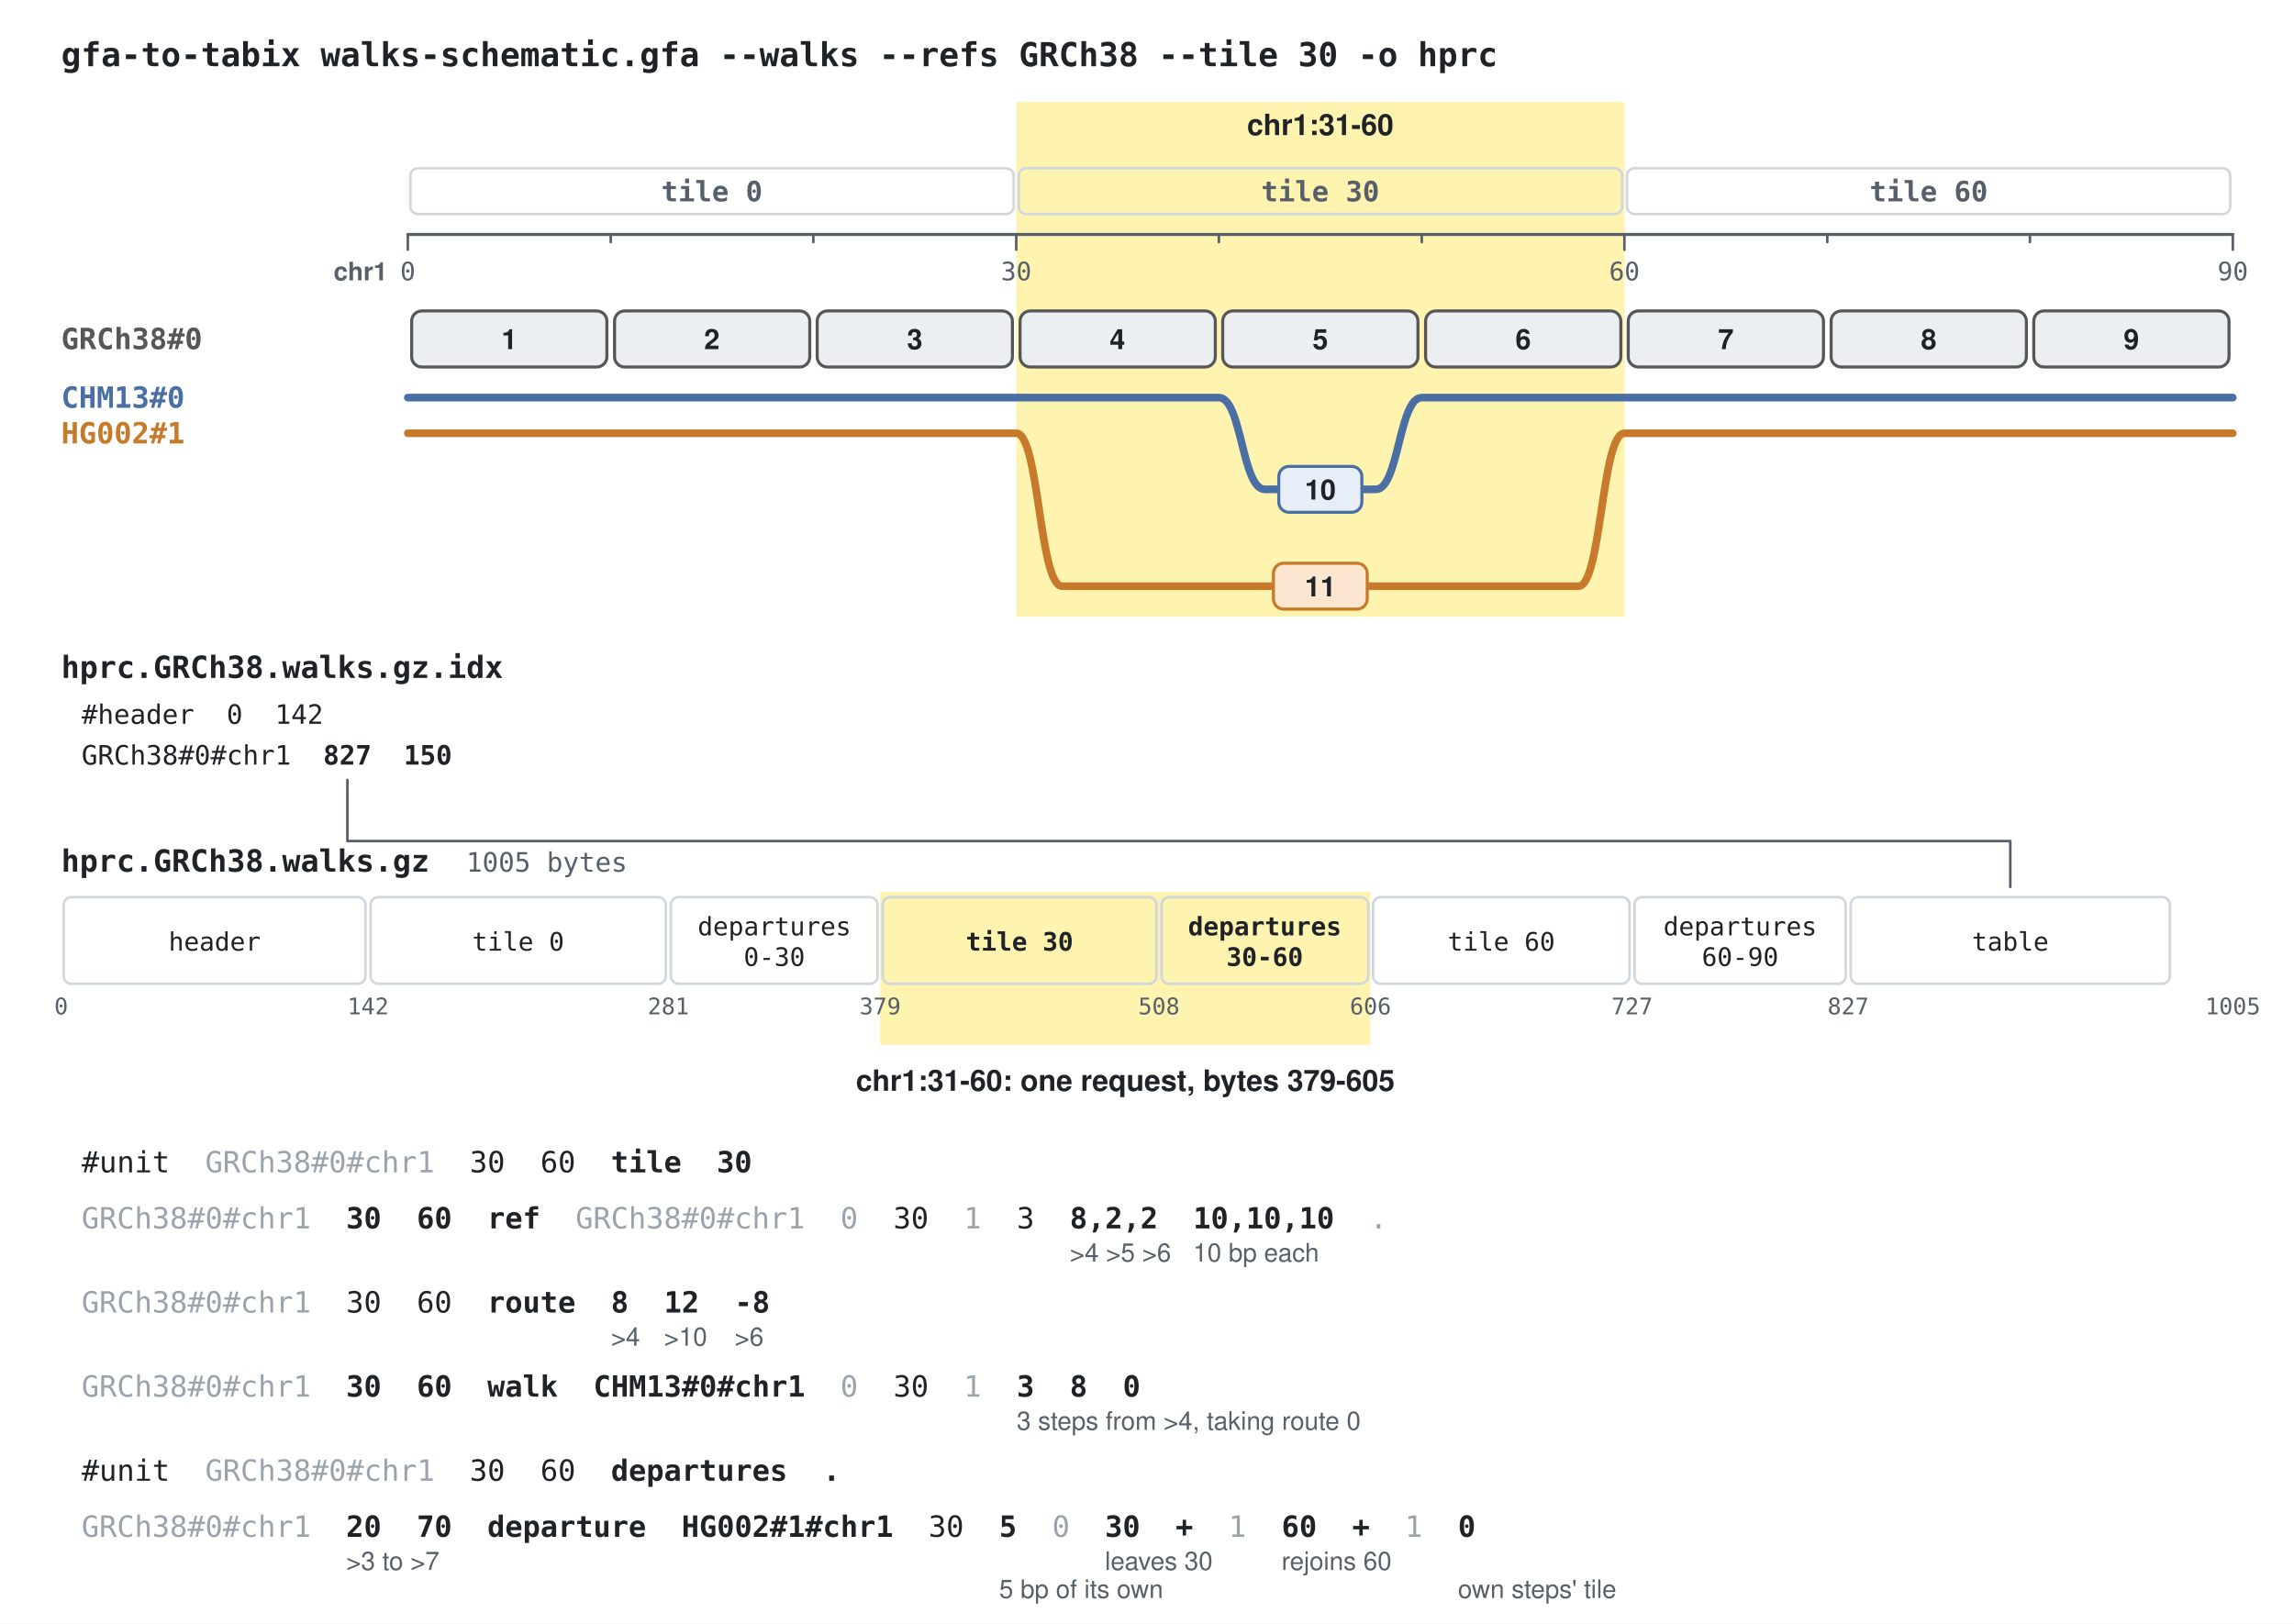
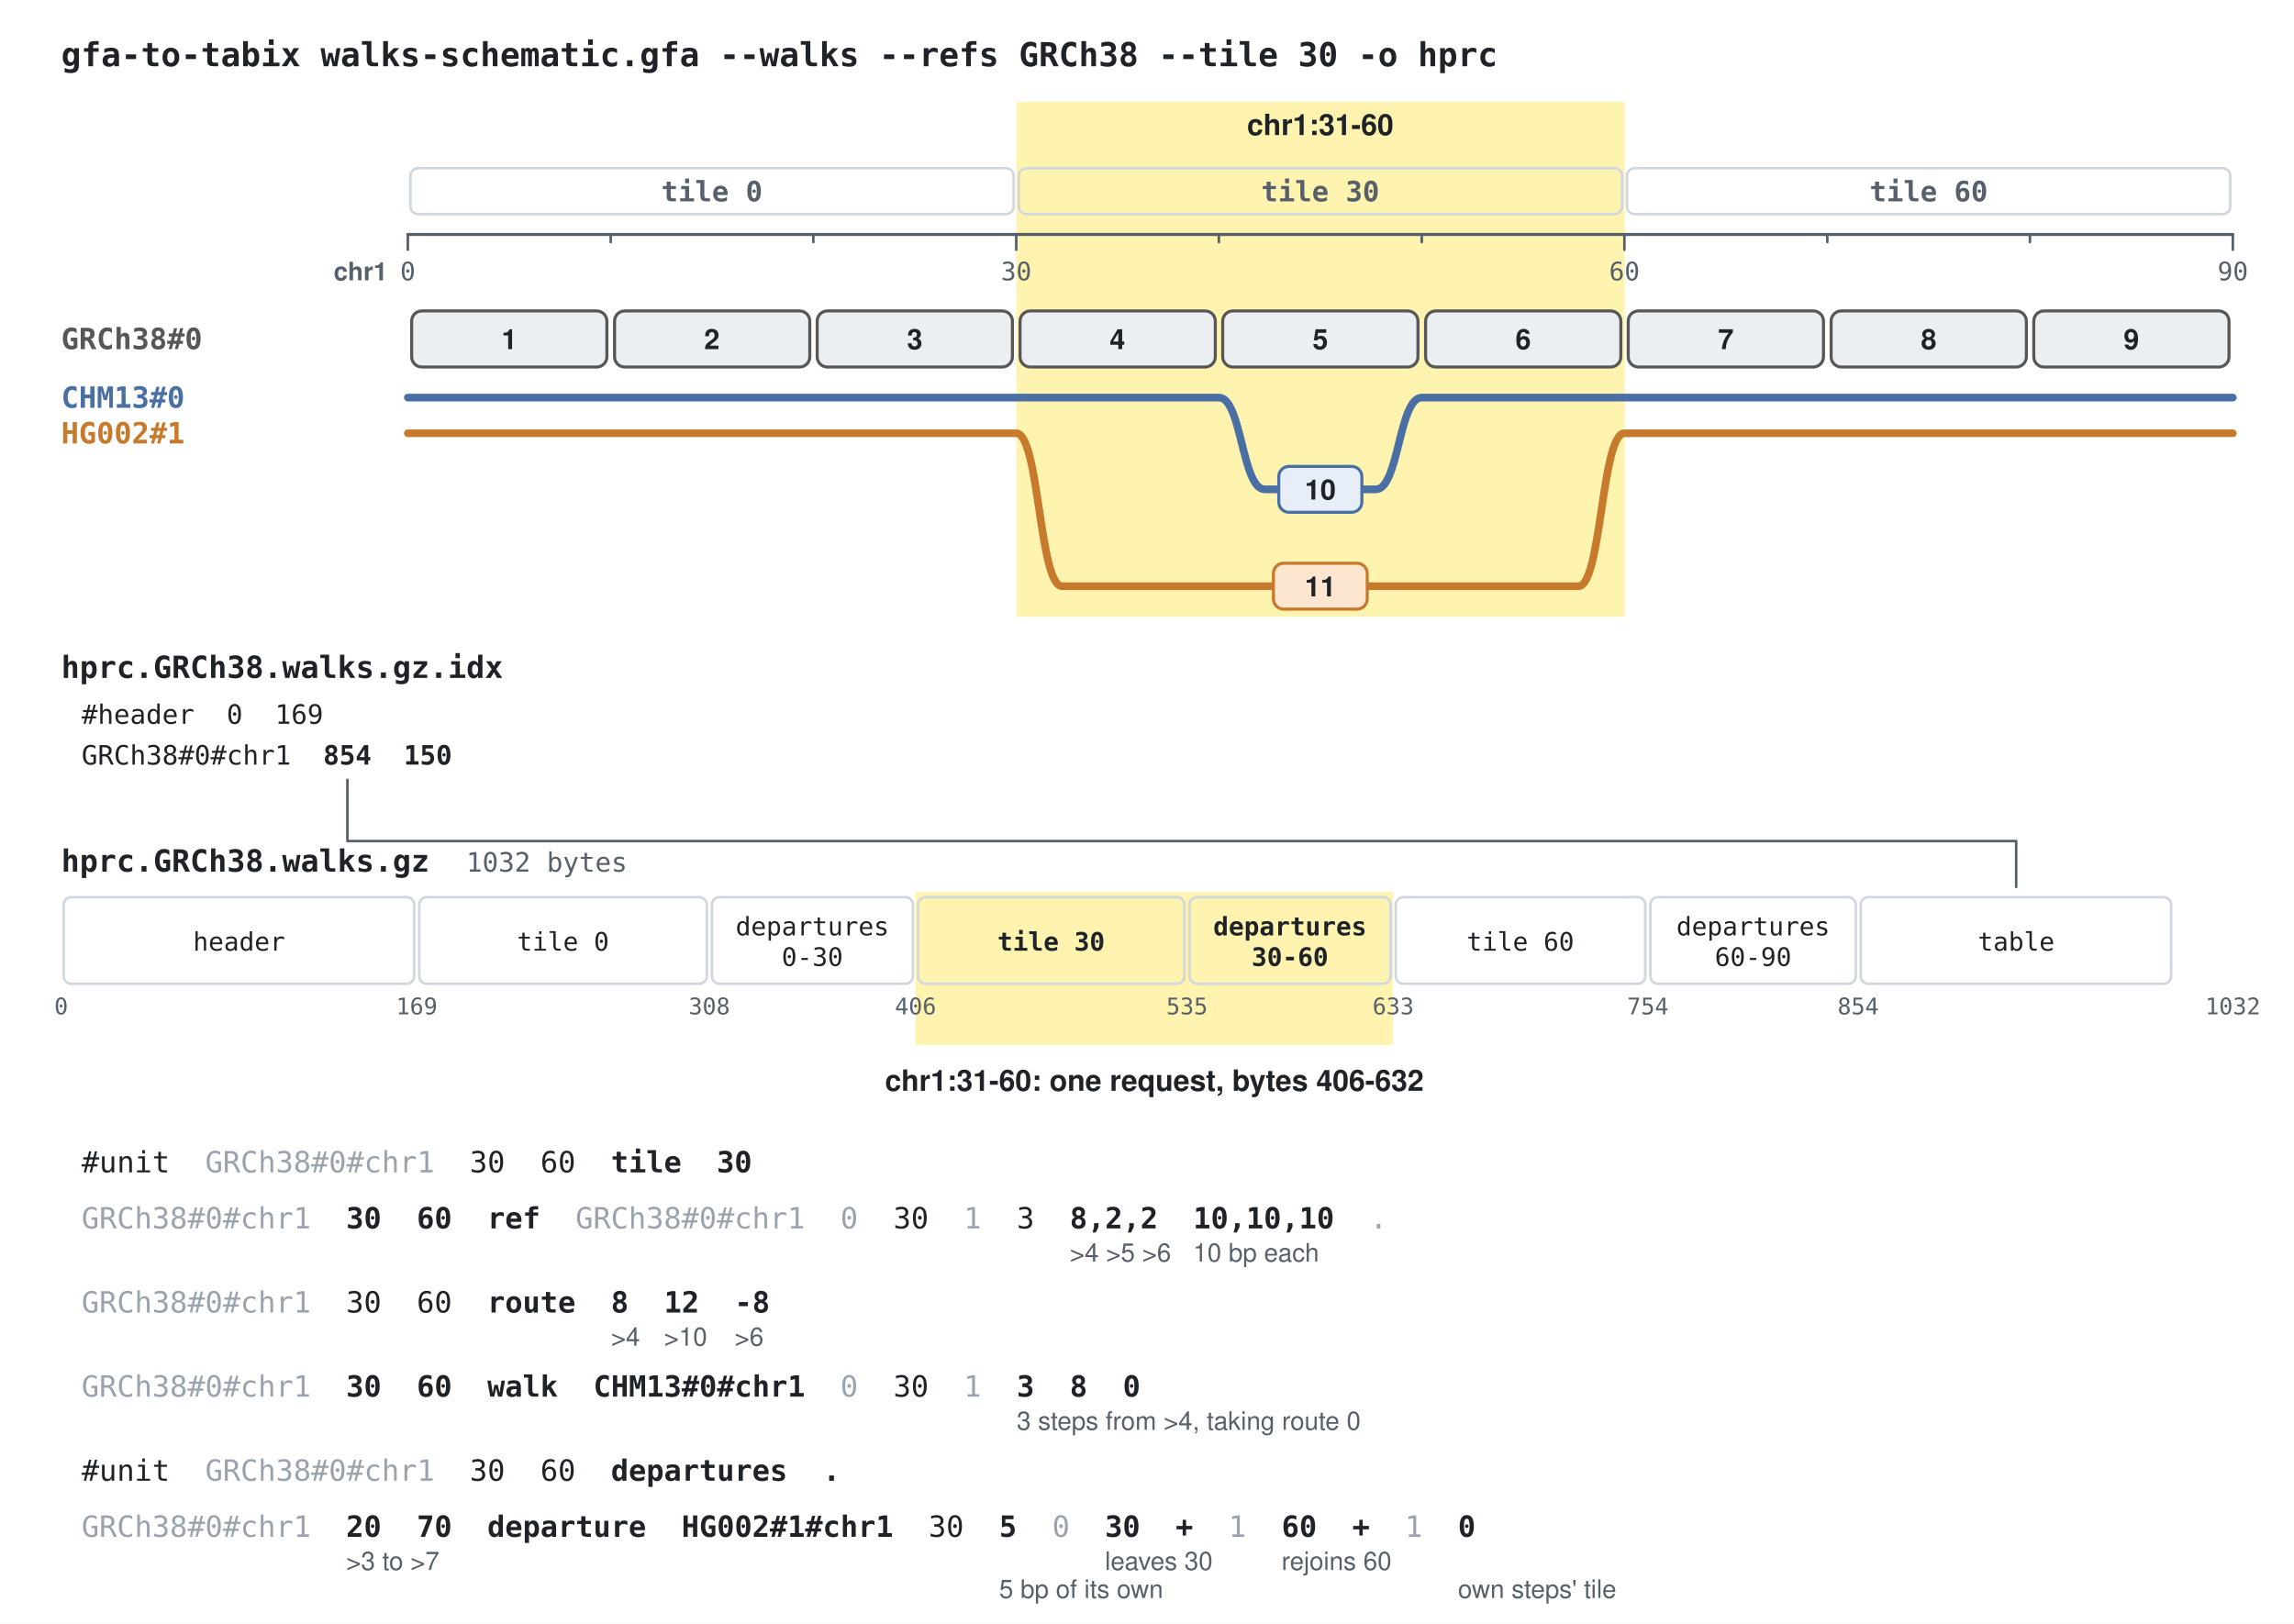
<svg xmlns="http://www.w3.org/2000/svg" width="900" height="637" viewBox="0 0 900 637" font-family="Helvetica, Arial, sans-serif">
  <rect width="900" height="637" fill="white" />
  <text x="24.0" y="26.0" font-size="13" fill="#1f2328" font-weight="bold" font-family="Menlo, Consolas, DejaVu Sans Mono, monospace" xml:space="preserve">gfa-to-tabix walks-schematic.gfa --walks --refs GRCh38 --tile 30 -o hprc</text>
  <rect x="398.7" y="40.0" width="238.7" height="202.0" rx="0" fill="#fff3b0" />
  <text x="518.0" y="53.0" font-size="11.5" fill="#1f2328" font-weight="bold" font-family="Helvetica, Arial, sans-serif" text-anchor="middle" xml:space="preserve">chr1:31-60</text>
  <rect x="161.0" y="66.0" width="236.7" height="18.0" rx="3" fill="none" stroke="#d0d7de" stroke-width="1" />
  <text x="279.3" y="79.0" font-size="11" fill="#57606a" font-weight="bold" font-family="Menlo, Consolas, DejaVu Sans Mono, monospace" text-anchor="middle" xml:space="preserve">tile 0</text>
  <rect x="399.7" y="66.0" width="236.7" height="18.0" rx="3" fill="none" stroke="#d0d7de" stroke-width="1" />
  <text x="518.0" y="79.0" font-size="11" fill="#57606a" font-weight="bold" font-family="Menlo, Consolas, DejaVu Sans Mono, monospace" text-anchor="middle" xml:space="preserve">tile 30</text>
  <rect x="638.3" y="66.0" width="236.7" height="18.0" rx="3" fill="none" stroke="#d0d7de" stroke-width="1" />
  <text x="756.7" y="79.0" font-size="11" fill="#57606a" font-weight="bold" font-family="Menlo, Consolas, DejaVu Sans Mono, monospace" text-anchor="middle" xml:space="preserve">tile 60</text>
  <line x1="160.0" y1="92.0" x2="876.0" y2="92.0" stroke="#57606a" stroke-width="1.2" stroke-linecap="round" />
  <text x="152.0" y="110.0" font-size="10" fill="#57606a" font-weight="bold" font-family="Helvetica, Arial, sans-serif" text-anchor="end" xml:space="preserve">chr1</text>
  <line x1="160.0" y1="92.0" x2="160.0" y2="98.0" stroke="#57606a" stroke-width="1" stroke-linecap="round" />
  <text x="160.0" y="110.0" font-size="10" fill="#57606a" font-weight="normal" font-family="Menlo, Consolas, DejaVu Sans Mono, monospace" text-anchor="middle" xml:space="preserve">0</text>
  <line x1="239.6" y1="92.0" x2="239.6" y2="95.0" stroke="#57606a" stroke-width="1" stroke-linecap="round" />
  <line x1="319.1" y1="92.0" x2="319.1" y2="95.0" stroke="#57606a" stroke-width="1" stroke-linecap="round" />
  <line x1="398.7" y1="92.0" x2="398.7" y2="98.0" stroke="#57606a" stroke-width="1" stroke-linecap="round" />
  <text x="398.7" y="110.0" font-size="10" fill="#57606a" font-weight="normal" font-family="Menlo, Consolas, DejaVu Sans Mono, monospace" text-anchor="middle" xml:space="preserve">30</text>
  <line x1="478.2" y1="92.0" x2="478.2" y2="95.0" stroke="#57606a" stroke-width="1" stroke-linecap="round" />
  <line x1="557.8" y1="92.0" x2="557.8" y2="95.0" stroke="#57606a" stroke-width="1" stroke-linecap="round" />
  <line x1="637.3" y1="92.0" x2="637.3" y2="98.0" stroke="#57606a" stroke-width="1" stroke-linecap="round" />
  <text x="637.3" y="110.0" font-size="10" fill="#57606a" font-weight="normal" font-family="Menlo, Consolas, DejaVu Sans Mono, monospace" text-anchor="middle" xml:space="preserve">60</text>
  <line x1="716.9" y1="92.0" x2="716.9" y2="95.0" stroke="#57606a" stroke-width="1" stroke-linecap="round" />
  <line x1="796.4" y1="92.0" x2="796.4" y2="95.0" stroke="#57606a" stroke-width="1" stroke-linecap="round" />
  <line x1="876.0" y1="92.0" x2="876.0" y2="98.0" stroke="#57606a" stroke-width="1" stroke-linecap="round" />
  <text x="876.0" y="110.0" font-size="10" fill="#57606a" font-weight="normal" font-family="Menlo, Consolas, DejaVu Sans Mono, monospace" text-anchor="middle" xml:space="preserve">90</text>
  <rect x="161.5" y="122.0" width="76.6" height="22.0" rx="4" fill="#eceff2" stroke="#575757" stroke-width="1.2" />
  <text x="199.8" y="137.0" font-size="11" fill="#1f2328" font-weight="bold" font-family="Helvetica, Arial, sans-serif" text-anchor="middle" xml:space="preserve">1</text>
  <rect x="241.1" y="122.0" width="76.6" height="22.0" rx="4" fill="#eceff2" stroke="#575757" stroke-width="1.2" />
  <text x="279.3" y="137.0" font-size="11" fill="#1f2328" font-weight="bold" font-family="Helvetica, Arial, sans-serif" text-anchor="middle" xml:space="preserve">2</text>
  <rect x="320.6" y="122.0" width="76.6" height="22.0" rx="4" fill="#eceff2" stroke="#575757" stroke-width="1.2" />
  <text x="358.9" y="137.0" font-size="11" fill="#1f2328" font-weight="bold" font-family="Helvetica, Arial, sans-serif" text-anchor="middle" xml:space="preserve">3</text>
  <rect x="400.2" y="122.0" width="76.6" height="22.0" rx="4" fill="#eceff2" stroke="#575757" stroke-width="1.2" />
  <text x="438.4" y="137.0" font-size="11" fill="#1f2328" font-weight="bold" font-family="Helvetica, Arial, sans-serif" text-anchor="middle" xml:space="preserve">4</text>
  <rect x="479.7" y="122.0" width="76.6" height="22.0" rx="4" fill="#eceff2" stroke="#575757" stroke-width="1.2" />
  <text x="518.0" y="137.0" font-size="11" fill="#1f2328" font-weight="bold" font-family="Helvetica, Arial, sans-serif" text-anchor="middle" xml:space="preserve">5</text>
  <rect x="559.3" y="122.0" width="76.6" height="22.0" rx="4" fill="#eceff2" stroke="#575757" stroke-width="1.2" />
  <text x="597.6" y="137.0" font-size="11" fill="#1f2328" font-weight="bold" font-family="Helvetica, Arial, sans-serif" text-anchor="middle" xml:space="preserve">6</text>
  <rect x="638.8" y="122.0" width="76.6" height="22.0" rx="4" fill="#eceff2" stroke="#575757" stroke-width="1.2" />
  <text x="677.1" y="137.0" font-size="11" fill="#1f2328" font-weight="bold" font-family="Helvetica, Arial, sans-serif" text-anchor="middle" xml:space="preserve">7</text>
  <rect x="718.4" y="122.0" width="76.6" height="22.0" rx="4" fill="#eceff2" stroke="#575757" stroke-width="1.2" />
  <text x="756.7" y="137.0" font-size="11" fill="#1f2328" font-weight="bold" font-family="Helvetica, Arial, sans-serif" text-anchor="middle" xml:space="preserve">8</text>
  <rect x="797.9" y="122.0" width="76.6" height="22.0" rx="4" fill="#eceff2" stroke="#575757" stroke-width="1.2" />
  <text x="836.2" y="137.0" font-size="11" fill="#1f2328" font-weight="bold" font-family="Helvetica, Arial, sans-serif" text-anchor="middle" xml:space="preserve">9</text>
  <text x="24.0" y="137.0" font-size="11.5" fill="#575757" font-weight="bold" font-family="Menlo, Consolas, DejaVu Sans Mono, monospace" xml:space="preserve">GRCh38#0</text>
  <path d="M160.0,156.0 L478.2,156.0 C487.2,156.0 487.2,192.0 496.2,192.0 L539.8,192.0 C548.8,192.0 548.8,156.0 557.8,156.0 L876.0,156.0" fill="none" stroke="#4a6fa5" stroke-width="3" stroke-linecap="round" stroke-linejoin="round" />
  <rect x="501.7" y="183.0" width="32.6" height="18.0" rx="4" fill="#e8eef7" stroke="#4a6fa5" stroke-width="1.2" />
  <text x="518.0" y="196.0" font-size="11" fill="#1f2328" font-weight="bold" font-family="Helvetica, Arial, sans-serif" text-anchor="middle" xml:space="preserve">10</text>
  <text x="24.0" y="160.0" font-size="11.5" fill="#4a6fa5" font-weight="bold" font-family="Menlo, Consolas, DejaVu Sans Mono, monospace" xml:space="preserve">CHM13#0</text>
  <path d="M160.0,170.0 L398.7,170.0 C407.7,170.0 407.7,230.0 416.7,230.0 L619.3,230.0 C628.3,230.0 628.3,170.0 637.3,170.0 L876.0,170.0" fill="none" stroke="#c77a2b" stroke-width="3" stroke-linecap="round" stroke-linejoin="round" />
  <rect x="499.6" y="221.0" width="36.8" height="18.0" rx="4" fill="#fde6cf" stroke="#c77a2b" stroke-width="1.2" />
  <text x="518.0" y="234.0" font-size="11" fill="#1f2328" font-weight="bold" font-family="Helvetica, Arial, sans-serif" text-anchor="middle" xml:space="preserve">11</text>
  <text x="24.0" y="174.0" font-size="11.5" fill="#c77a2b" font-weight="bold" font-family="Menlo, Consolas, DejaVu Sans Mono, monospace" xml:space="preserve">HG002#1</text>
  <text x="24.0" y="266.0" font-size="12" fill="#1f2328" font-weight="bold" font-family="Menlo, Consolas, DejaVu Sans Mono, monospace" xml:space="preserve">hprc.GRCh38.walks.gz.idx</text>
  <text x="32.0" y="284.0" font-size="10.5" fill="#1f2328" font-weight="normal" font-family="Menlo, Consolas, DejaVu Sans Mono, monospace" xml:space="preserve">#header</text>
  <text x="88.9" y="284.0" font-size="10.5" fill="#1f2328" font-weight="normal" font-family="Menlo, Consolas, DejaVu Sans Mono, monospace" xml:space="preserve">0</text>
-   <text x="107.9" y="284.0" font-size="10.5" fill="#1f2328" font-weight="normal" font-family="Menlo, Consolas, DejaVu Sans Mono, monospace" xml:space="preserve">142</text>
+   <text x="107.9" y="284.0" font-size="10.5" fill="#1f2328" font-weight="normal" font-family="Menlo, Consolas, DejaVu Sans Mono, monospace" xml:space="preserve">169</text>
  <text x="32.0" y="300.0" font-size="10.5" fill="#1f2328" font-weight="normal" font-family="Menlo, Consolas, DejaVu Sans Mono, monospace" xml:space="preserve">GRCh38#0#chr1</text>
-   <text x="126.8" y="300.0" font-size="10.5" fill="#1f2328" font-weight="bold" font-family="Menlo, Consolas, DejaVu Sans Mono, monospace" xml:space="preserve">827</text>
+   <text x="126.8" y="300.0" font-size="10.5" fill="#1f2328" font-weight="bold" font-family="Menlo, Consolas, DejaVu Sans Mono, monospace" xml:space="preserve">854</text>
  <text x="158.4" y="300.0" font-size="10.5" fill="#1f2328" font-weight="bold" font-family="Menlo, Consolas, DejaVu Sans Mono, monospace" xml:space="preserve">150</text>
  <text x="24.0" y="342.0" font-size="12" fill="#1f2328" font-weight="bold" font-family="Menlo, Consolas, DejaVu Sans Mono, monospace" xml:space="preserve">hprc.GRCh38.walks.gz</text>
-   <text x="182.9" y="342.0" font-size="10.5" fill="#57606a" font-weight="normal" font-family="Menlo, Consolas, DejaVu Sans Mono, monospace" xml:space="preserve">1005 bytes</text>
-   <rect x="345.3" y="350.0" width="192.4" height="60.0" rx="0" fill="#fff3b0" />
-   <rect x="25.0" y="352.0" width="118.4" height="34.0" rx="3" fill="none" stroke="#d0d7de" stroke-width="1" />
-   <text x="84.2" y="373.0" font-size="10" fill="#1f2328" font-weight="normal" font-family="Menlo, Consolas, DejaVu Sans Mono, monospace" text-anchor="middle" xml:space="preserve">header</text>
-   <text x="84.2" y="379.0" font-size="10" fill="#1f2328" font-weight="normal" font-family="Menlo, Consolas, DejaVu Sans Mono, monospace" text-anchor="middle" xml:space="preserve" />
+   <text x="182.9" y="342.0" font-size="10.5" fill="#57606a" font-weight="normal" font-family="Menlo, Consolas, DejaVu Sans Mono, monospace" xml:space="preserve">1032 bytes</text>
+   <rect x="359.2" y="350.0" width="187.4" height="60.0" rx="0" fill="#fff3b0" />
+   <rect x="25.0" y="352.0" width="137.5" height="34.0" rx="3" fill="none" stroke="#d0d7de" stroke-width="1" />
+   <text x="93.8" y="373.0" font-size="10" fill="#1f2328" font-weight="normal" font-family="Menlo, Consolas, DejaVu Sans Mono, monospace" text-anchor="middle" xml:space="preserve">header</text>
+   <text x="93.8" y="379.0" font-size="10" fill="#1f2328" font-weight="normal" font-family="Menlo, Consolas, DejaVu Sans Mono, monospace" text-anchor="middle" xml:space="preserve" />
  <text x="24.0" y="398.0" font-size="9" fill="#57606a" font-weight="normal" font-family="Menlo, Consolas, DejaVu Sans Mono, monospace" text-anchor="middle" xml:space="preserve">0</text>
-   <rect x="145.4" y="352.0" width="115.8" height="34.0" rx="3" fill="none" stroke="#d0d7de" stroke-width="1" />
-   <text x="203.3" y="373.0" font-size="10" fill="#1f2328" font-weight="normal" font-family="Menlo, Consolas, DejaVu Sans Mono, monospace" text-anchor="middle" xml:space="preserve">tile 0</text>
-   <text x="203.3" y="379.0" font-size="10" fill="#1f2328" font-weight="normal" font-family="Menlo, Consolas, DejaVu Sans Mono, monospace" text-anchor="middle" xml:space="preserve" />
-   <text x="144.4" y="398.0" font-size="9" fill="#57606a" font-weight="normal" font-family="Menlo, Consolas, DejaVu Sans Mono, monospace" text-anchor="middle" xml:space="preserve">142</text>
-   <rect x="263.2" y="352.0" width="81.1" height="34.0" rx="3" fill="none" stroke="#d0d7de" stroke-width="1" />
-   <text x="303.8" y="367.0" font-size="10" fill="#1f2328" font-weight="normal" font-family="Menlo, Consolas, DejaVu Sans Mono, monospace" text-anchor="middle" xml:space="preserve">departures</text>
-   <text x="303.8" y="379.0" font-size="10" fill="#1f2328" font-weight="normal" font-family="Menlo, Consolas, DejaVu Sans Mono, monospace" text-anchor="middle" xml:space="preserve">0-30</text>
-   <text x="262.2" y="398.0" font-size="9" fill="#57606a" font-weight="normal" font-family="Menlo, Consolas, DejaVu Sans Mono, monospace" text-anchor="middle" xml:space="preserve">281</text>
-   <rect x="346.3" y="352.0" width="107.4" height="34.0" rx="3" fill="none" stroke="#d0d7de" stroke-width="1" />
-   <text x="400.0" y="373.0" font-size="10" fill="#1f2328" font-weight="bold" font-family="Menlo, Consolas, DejaVu Sans Mono, monospace" text-anchor="middle" xml:space="preserve">tile 30</text>
-   <text x="400.0" y="379.0" font-size="10" fill="#1f2328" font-weight="bold" font-family="Menlo, Consolas, DejaVu Sans Mono, monospace" text-anchor="middle" xml:space="preserve" />
-   <text x="345.3" y="398.0" font-size="9" fill="#57606a" font-weight="normal" font-family="Menlo, Consolas, DejaVu Sans Mono, monospace" text-anchor="middle" xml:space="preserve">379</text>
-   <rect x="455.7" y="352.0" width="81.1" height="34.0" rx="3" fill="none" stroke="#d0d7de" stroke-width="1" />
-   <text x="496.2" y="367.0" font-size="10" fill="#1f2328" font-weight="bold" font-family="Menlo, Consolas, DejaVu Sans Mono, monospace" text-anchor="middle" xml:space="preserve">departures</text>
-   <text x="496.2" y="379.0" font-size="10" fill="#1f2328" font-weight="bold" font-family="Menlo, Consolas, DejaVu Sans Mono, monospace" text-anchor="middle" xml:space="preserve">30-60</text>
-   <text x="454.7" y="398.0" font-size="9" fill="#57606a" font-weight="normal" font-family="Menlo, Consolas, DejaVu Sans Mono, monospace" text-anchor="middle" xml:space="preserve">508</text>
-   <rect x="538.7" y="352.0" width="100.6" height="34.0" rx="3" fill="none" stroke="#d0d7de" stroke-width="1" />
-   <text x="589.0" y="373.0" font-size="10" fill="#1f2328" font-weight="normal" font-family="Menlo, Consolas, DejaVu Sans Mono, monospace" text-anchor="middle" xml:space="preserve">tile 60</text>
-   <text x="589.0" y="379.0" font-size="10" fill="#1f2328" font-weight="normal" font-family="Menlo, Consolas, DejaVu Sans Mono, monospace" text-anchor="middle" xml:space="preserve" />
-   <text x="537.7" y="398.0" font-size="9" fill="#57606a" font-weight="normal" font-family="Menlo, Consolas, DejaVu Sans Mono, monospace" text-anchor="middle" xml:space="preserve">606</text>
-   <rect x="641.3" y="352.0" width="82.8" height="34.0" rx="3" fill="none" stroke="#d0d7de" stroke-width="1" />
-   <text x="682.7" y="367.0" font-size="10" fill="#1f2328" font-weight="normal" font-family="Menlo, Consolas, DejaVu Sans Mono, monospace" text-anchor="middle" xml:space="preserve">departures</text>
-   <text x="682.7" y="379.0" font-size="10" fill="#1f2328" font-weight="normal" font-family="Menlo, Consolas, DejaVu Sans Mono, monospace" text-anchor="middle" xml:space="preserve">60-90</text>
-   <text x="640.3" y="398.0" font-size="9" fill="#57606a" font-weight="normal" font-family="Menlo, Consolas, DejaVu Sans Mono, monospace" text-anchor="middle" xml:space="preserve">727</text>
-   <rect x="726.1" y="352.0" width="125.2" height="34.0" rx="3" fill="none" stroke="#d0d7de" stroke-width="1" />
-   <text x="788.7" y="373.0" font-size="10" fill="#1f2328" font-weight="normal" font-family="Menlo, Consolas, DejaVu Sans Mono, monospace" text-anchor="middle" xml:space="preserve">table</text>
-   <text x="788.7" y="379.0" font-size="10" fill="#1f2328" font-weight="normal" font-family="Menlo, Consolas, DejaVu Sans Mono, monospace" text-anchor="middle" xml:space="preserve" />
-   <text x="725.1" y="398.0" font-size="9" fill="#57606a" font-weight="normal" font-family="Menlo, Consolas, DejaVu Sans Mono, monospace" text-anchor="middle" xml:space="preserve">827</text>
-   <text x="876.0" y="398.0" font-size="9" fill="#57606a" font-weight="normal" font-family="Menlo, Consolas, DejaVu Sans Mono, monospace" text-anchor="middle" xml:space="preserve">1005</text>
-   <path d="M136.3,306.0 V330.0 H788.7 V348.0" fill="none" stroke="#57606a" stroke-width="1" stroke-linecap="round" stroke-linejoin="round" />
-   <text x="441.5" y="428.0" font-size="11.5" fill="#1f2328" font-weight="bold" font-family="Helvetica, Arial, sans-serif" text-anchor="middle" xml:space="preserve">chr1:31-60: one request, bytes 379-605</text>
+   <rect x="164.5" y="352.0" width="112.8" height="34.0" rx="3" fill="none" stroke="#d0d7de" stroke-width="1" />
+   <text x="220.9" y="373.0" font-size="10" fill="#1f2328" font-weight="normal" font-family="Menlo, Consolas, DejaVu Sans Mono, monospace" text-anchor="middle" xml:space="preserve">tile 0</text>
+   <text x="220.9" y="379.0" font-size="10" fill="#1f2328" font-weight="normal" font-family="Menlo, Consolas, DejaVu Sans Mono, monospace" text-anchor="middle" xml:space="preserve" />
+   <text x="163.5" y="398.0" font-size="9" fill="#57606a" font-weight="normal" font-family="Menlo, Consolas, DejaVu Sans Mono, monospace" text-anchor="middle" xml:space="preserve">169</text>
+   <rect x="279.3" y="352.0" width="78.9" height="34.0" rx="3" fill="none" stroke="#d0d7de" stroke-width="1" />
+   <text x="318.7" y="367.0" font-size="10" fill="#1f2328" font-weight="normal" font-family="Menlo, Consolas, DejaVu Sans Mono, monospace" text-anchor="middle" xml:space="preserve">departures</text>
+   <text x="318.7" y="379.0" font-size="10" fill="#1f2328" font-weight="normal" font-family="Menlo, Consolas, DejaVu Sans Mono, monospace" text-anchor="middle" xml:space="preserve">0-30</text>
+   <text x="278.3" y="398.0" font-size="9" fill="#57606a" font-weight="normal" font-family="Menlo, Consolas, DejaVu Sans Mono, monospace" text-anchor="middle" xml:space="preserve">308</text>
+   <rect x="360.2" y="352.0" width="104.5" height="34.0" rx="3" fill="none" stroke="#d0d7de" stroke-width="1" />
+   <text x="412.4" y="373.0" font-size="10" fill="#1f2328" font-weight="bold" font-family="Menlo, Consolas, DejaVu Sans Mono, monospace" text-anchor="middle" xml:space="preserve">tile 30</text>
+   <text x="412.4" y="379.0" font-size="10" fill="#1f2328" font-weight="bold" font-family="Menlo, Consolas, DejaVu Sans Mono, monospace" text-anchor="middle" xml:space="preserve" />
+   <text x="359.2" y="398.0" font-size="9" fill="#57606a" font-weight="normal" font-family="Menlo, Consolas, DejaVu Sans Mono, monospace" text-anchor="middle" xml:space="preserve">406</text>
+   <rect x="466.7" y="352.0" width="78.9" height="34.0" rx="3" fill="none" stroke="#d0d7de" stroke-width="1" />
+   <text x="506.1" y="367.0" font-size="10" fill="#1f2328" font-weight="bold" font-family="Menlo, Consolas, DejaVu Sans Mono, monospace" text-anchor="middle" xml:space="preserve">departures</text>
+   <text x="506.1" y="379.0" font-size="10" fill="#1f2328" font-weight="bold" font-family="Menlo, Consolas, DejaVu Sans Mono, monospace" text-anchor="middle" xml:space="preserve">30-60</text>
+   <text x="465.7" y="398.0" font-size="9" fill="#57606a" font-weight="normal" font-family="Menlo, Consolas, DejaVu Sans Mono, monospace" text-anchor="middle" xml:space="preserve">535</text>
+   <rect x="547.6" y="352.0" width="97.9" height="34.0" rx="3" fill="none" stroke="#d0d7de" stroke-width="1" />
+   <text x="596.5" y="373.0" font-size="10" fill="#1f2328" font-weight="normal" font-family="Menlo, Consolas, DejaVu Sans Mono, monospace" text-anchor="middle" xml:space="preserve">tile 60</text>
+   <text x="596.5" y="379.0" font-size="10" fill="#1f2328" font-weight="normal" font-family="Menlo, Consolas, DejaVu Sans Mono, monospace" text-anchor="middle" xml:space="preserve" />
+   <text x="546.6" y="398.0" font-size="9" fill="#57606a" font-weight="normal" font-family="Menlo, Consolas, DejaVu Sans Mono, monospace" text-anchor="middle" xml:space="preserve">633</text>
+   <rect x="647.5" y="352.0" width="80.6" height="34.0" rx="3" fill="none" stroke="#d0d7de" stroke-width="1" />
+   <text x="687.8" y="367.0" font-size="10" fill="#1f2328" font-weight="normal" font-family="Menlo, Consolas, DejaVu Sans Mono, monospace" text-anchor="middle" xml:space="preserve">departures</text>
+   <text x="687.8" y="379.0" font-size="10" fill="#1f2328" font-weight="normal" font-family="Menlo, Consolas, DejaVu Sans Mono, monospace" text-anchor="middle" xml:space="preserve">60-90</text>
+   <text x="646.5" y="398.0" font-size="9" fill="#57606a" font-weight="normal" font-family="Menlo, Consolas, DejaVu Sans Mono, monospace" text-anchor="middle" xml:space="preserve">754</text>
+   <rect x="730.0" y="352.0" width="121.8" height="34.0" rx="3" fill="none" stroke="#d0d7de" stroke-width="1" />
+   <text x="791.0" y="373.0" font-size="10" fill="#1f2328" font-weight="normal" font-family="Menlo, Consolas, DejaVu Sans Mono, monospace" text-anchor="middle" xml:space="preserve">table</text>
+   <text x="791.0" y="379.0" font-size="10" fill="#1f2328" font-weight="normal" font-family="Menlo, Consolas, DejaVu Sans Mono, monospace" text-anchor="middle" xml:space="preserve" />
+   <text x="729.0" y="398.0" font-size="9" fill="#57606a" font-weight="normal" font-family="Menlo, Consolas, DejaVu Sans Mono, monospace" text-anchor="middle" xml:space="preserve">854</text>
+   <text x="876.0" y="398.0" font-size="9" fill="#57606a" font-weight="normal" font-family="Menlo, Consolas, DejaVu Sans Mono, monospace" text-anchor="middle" xml:space="preserve">1032</text>
+   <path d="M136.3,306.0 V330.0 H791.0 V348.0" fill="none" stroke="#57606a" stroke-width="1" stroke-linecap="round" stroke-linejoin="round" />
+   <text x="452.9" y="428.0" font-size="11.5" fill="#1f2328" font-weight="bold" font-family="Helvetica, Arial, sans-serif" text-anchor="middle" xml:space="preserve">chr1:31-60: one request, bytes 406-632</text>
  <text x="32.0" y="460.0" font-size="11.5" fill="#1f2328" font-weight="normal" font-family="Menlo, Consolas, DejaVu Sans Mono, monospace" xml:space="preserve">#unit</text>
  <text x="80.5" y="460.0" font-size="11.5" fill="#9aa3ad" font-weight="normal" font-family="Menlo, Consolas, DejaVu Sans Mono, monospace" xml:space="preserve">GRCh38#0#chr1</text>
  <text x="184.3" y="460.0" font-size="11.5" fill="#1f2328" font-weight="normal" font-family="Menlo, Consolas, DejaVu Sans Mono, monospace" xml:space="preserve">30</text>
  <text x="212.0" y="460.0" font-size="11.5" fill="#1f2328" font-weight="normal" font-family="Menlo, Consolas, DejaVu Sans Mono, monospace" xml:space="preserve">60</text>
  <text x="239.7" y="460.0" font-size="11.5" fill="#1f2328" font-weight="bold" font-family="Menlo, Consolas, DejaVu Sans Mono, monospace" xml:space="preserve">tile</text>
  <text x="281.2" y="460.0" font-size="11.5" fill="#1f2328" font-weight="bold" font-family="Menlo, Consolas, DejaVu Sans Mono, monospace" xml:space="preserve">30</text>
  <text x="32.0" y="482.0" font-size="11.5" fill="#9aa3ad" font-weight="normal" font-family="Menlo, Consolas, DejaVu Sans Mono, monospace" xml:space="preserve">GRCh38#0#chr1</text>
  <text x="135.8" y="482.0" font-size="11.5" fill="#1f2328" font-weight="bold" font-family="Menlo, Consolas, DejaVu Sans Mono, monospace" xml:space="preserve">30</text>
  <text x="163.5" y="482.0" font-size="11.5" fill="#1f2328" font-weight="bold" font-family="Menlo, Consolas, DejaVu Sans Mono, monospace" xml:space="preserve">60</text>
  <text x="191.2" y="482.0" font-size="11.5" fill="#1f2328" font-weight="bold" font-family="Menlo, Consolas, DejaVu Sans Mono, monospace" xml:space="preserve">ref</text>
  <text x="225.8" y="482.0" font-size="11.5" fill="#9aa3ad" font-weight="normal" font-family="Menlo, Consolas, DejaVu Sans Mono, monospace" xml:space="preserve">GRCh38#0#chr1</text>
  <text x="329.7" y="482.0" font-size="11.5" fill="#9aa3ad" font-weight="normal" font-family="Menlo, Consolas, DejaVu Sans Mono, monospace" xml:space="preserve">0</text>
  <text x="350.5" y="482.0" font-size="11.5" fill="#1f2328" font-weight="normal" font-family="Menlo, Consolas, DejaVu Sans Mono, monospace" xml:space="preserve">30</text>
  <text x="378.1" y="482.0" font-size="11.5" fill="#9aa3ad" font-weight="normal" font-family="Menlo, Consolas, DejaVu Sans Mono, monospace" xml:space="preserve">1</text>
  <text x="398.9" y="482.0" font-size="11.5" fill="#1f2328" font-weight="normal" font-family="Menlo, Consolas, DejaVu Sans Mono, monospace" xml:space="preserve">3</text>
  <text x="419.7" y="482.0" font-size="11.5" fill="#1f2328" font-weight="bold" font-family="Menlo, Consolas, DejaVu Sans Mono, monospace" xml:space="preserve">8,2,2</text>
  <text x="468.1" y="482.0" font-size="11.5" fill="#1f2328" font-weight="bold" font-family="Menlo, Consolas, DejaVu Sans Mono, monospace" xml:space="preserve">10,10,10</text>
  <text x="537.4" y="482.0" font-size="11.5" fill="#9aa3ad" font-weight="normal" font-family="Menlo, Consolas, DejaVu Sans Mono, monospace" xml:space="preserve">.</text>
  <text x="419.7" y="495.0" font-size="10" fill="#57606a" font-weight="normal" font-family="Helvetica, Arial, sans-serif" xml:space="preserve">&gt;4 &gt;5 &gt;6</text>
  <text x="468.1" y="495.0" font-size="10" fill="#57606a" font-weight="normal" font-family="Helvetica, Arial, sans-serif" xml:space="preserve">10 bp each</text>
  <text x="32.0" y="515.0" font-size="11.5" fill="#9aa3ad" font-weight="normal" font-family="Menlo, Consolas, DejaVu Sans Mono, monospace" xml:space="preserve">GRCh38#0#chr1</text>
  <text x="135.8" y="515.0" font-size="11.5" fill="#1f2328" font-weight="normal" font-family="Menlo, Consolas, DejaVu Sans Mono, monospace" xml:space="preserve">30</text>
  <text x="163.5" y="515.0" font-size="11.5" fill="#1f2328" font-weight="normal" font-family="Menlo, Consolas, DejaVu Sans Mono, monospace" xml:space="preserve">60</text>
  <text x="191.2" y="515.0" font-size="11.5" fill="#1f2328" font-weight="bold" font-family="Menlo, Consolas, DejaVu Sans Mono, monospace" xml:space="preserve">route</text>
  <text x="239.7" y="515.0" font-size="11.5" fill="#1f2328" font-weight="bold" font-family="Menlo, Consolas, DejaVu Sans Mono, monospace" xml:space="preserve">8</text>
  <text x="260.5" y="515.0" font-size="11.5" fill="#1f2328" font-weight="bold" font-family="Menlo, Consolas, DejaVu Sans Mono, monospace" xml:space="preserve">12</text>
  <text x="288.2" y="515.0" font-size="11.5" fill="#1f2328" font-weight="bold" font-family="Menlo, Consolas, DejaVu Sans Mono, monospace" xml:space="preserve">-8</text>
  <text x="239.7" y="528.0" font-size="10" fill="#57606a" font-weight="normal" font-family="Helvetica, Arial, sans-serif" xml:space="preserve">&gt;4</text>
  <text x="260.5" y="528.0" font-size="10" fill="#57606a" font-weight="normal" font-family="Helvetica, Arial, sans-serif" xml:space="preserve">&gt;10</text>
  <text x="288.2" y="528.0" font-size="10" fill="#57606a" font-weight="normal" font-family="Helvetica, Arial, sans-serif" xml:space="preserve">&gt;6</text>
  <text x="32.0" y="548.0" font-size="11.5" fill="#9aa3ad" font-weight="normal" font-family="Menlo, Consolas, DejaVu Sans Mono, monospace" xml:space="preserve">GRCh38#0#chr1</text>
  <text x="135.8" y="548.0" font-size="11.5" fill="#1f2328" font-weight="bold" font-family="Menlo, Consolas, DejaVu Sans Mono, monospace" xml:space="preserve">30</text>
  <text x="163.5" y="548.0" font-size="11.5" fill="#1f2328" font-weight="bold" font-family="Menlo, Consolas, DejaVu Sans Mono, monospace" xml:space="preserve">60</text>
  <text x="191.2" y="548.0" font-size="11.5" fill="#1f2328" font-weight="bold" font-family="Menlo, Consolas, DejaVu Sans Mono, monospace" xml:space="preserve">walk</text>
  <text x="232.8" y="548.0" font-size="11.5" fill="#1f2328" font-weight="bold" font-family="Menlo, Consolas, DejaVu Sans Mono, monospace" xml:space="preserve">CHM13#0#chr1</text>
  <text x="329.7" y="548.0" font-size="11.5" fill="#9aa3ad" font-weight="normal" font-family="Menlo, Consolas, DejaVu Sans Mono, monospace" xml:space="preserve">0</text>
  <text x="350.5" y="548.0" font-size="11.5" fill="#1f2328" font-weight="normal" font-family="Menlo, Consolas, DejaVu Sans Mono, monospace" xml:space="preserve">30</text>
  <text x="378.1" y="548.0" font-size="11.5" fill="#9aa3ad" font-weight="normal" font-family="Menlo, Consolas, DejaVu Sans Mono, monospace" xml:space="preserve">1</text>
  <text x="398.9" y="548.0" font-size="11.5" fill="#1f2328" font-weight="bold" font-family="Menlo, Consolas, DejaVu Sans Mono, monospace" xml:space="preserve">3</text>
  <text x="419.7" y="548.0" font-size="11.5" fill="#1f2328" font-weight="bold" font-family="Menlo, Consolas, DejaVu Sans Mono, monospace" xml:space="preserve">8</text>
  <text x="440.5" y="548.0" font-size="11.5" fill="#1f2328" font-weight="bold" font-family="Menlo, Consolas, DejaVu Sans Mono, monospace" xml:space="preserve">0</text>
  <text x="398.9" y="561.0" font-size="10" fill="#57606a" font-weight="normal" font-family="Helvetica, Arial, sans-serif" xml:space="preserve">3 steps from &gt;4, taking route 0</text>
  <text x="32.0" y="581.0" font-size="11.5" fill="#1f2328" font-weight="normal" font-family="Menlo, Consolas, DejaVu Sans Mono, monospace" xml:space="preserve">#unit</text>
  <text x="80.5" y="581.0" font-size="11.5" fill="#9aa3ad" font-weight="normal" font-family="Menlo, Consolas, DejaVu Sans Mono, monospace" xml:space="preserve">GRCh38#0#chr1</text>
  <text x="184.3" y="581.0" font-size="11.5" fill="#1f2328" font-weight="normal" font-family="Menlo, Consolas, DejaVu Sans Mono, monospace" xml:space="preserve">30</text>
  <text x="212.0" y="581.0" font-size="11.5" fill="#1f2328" font-weight="normal" font-family="Menlo, Consolas, DejaVu Sans Mono, monospace" xml:space="preserve">60</text>
  <text x="239.7" y="581.0" font-size="11.5" fill="#1f2328" font-weight="bold" font-family="Menlo, Consolas, DejaVu Sans Mono, monospace" xml:space="preserve">departures</text>
  <text x="322.8" y="581.0" font-size="11.5" fill="#1f2328" font-weight="bold" font-family="Menlo, Consolas, DejaVu Sans Mono, monospace" xml:space="preserve">.</text>
  <text x="32.0" y="603.0" font-size="11.5" fill="#9aa3ad" font-weight="normal" font-family="Menlo, Consolas, DejaVu Sans Mono, monospace" xml:space="preserve">GRCh38#0#chr1</text>
  <text x="135.8" y="603.0" font-size="11.5" fill="#1f2328" font-weight="bold" font-family="Menlo, Consolas, DejaVu Sans Mono, monospace" xml:space="preserve">20</text>
  <text x="163.5" y="603.0" font-size="11.5" fill="#1f2328" font-weight="bold" font-family="Menlo, Consolas, DejaVu Sans Mono, monospace" xml:space="preserve">70</text>
  <text x="191.2" y="603.0" font-size="11.5" fill="#1f2328" font-weight="bold" font-family="Menlo, Consolas, DejaVu Sans Mono, monospace" xml:space="preserve">departure</text>
  <text x="267.4" y="603.0" font-size="11.5" fill="#1f2328" font-weight="bold" font-family="Menlo, Consolas, DejaVu Sans Mono, monospace" xml:space="preserve">HG002#1#chr1</text>
  <text x="364.3" y="603.0" font-size="11.5" fill="#1f2328" font-weight="normal" font-family="Menlo, Consolas, DejaVu Sans Mono, monospace" xml:space="preserve">30</text>
  <text x="392.0" y="603.0" font-size="11.5" fill="#1f2328" font-weight="bold" font-family="Menlo, Consolas, DejaVu Sans Mono, monospace" xml:space="preserve">5</text>
  <text x="412.8" y="603.0" font-size="11.5" fill="#9aa3ad" font-weight="normal" font-family="Menlo, Consolas, DejaVu Sans Mono, monospace" xml:space="preserve">0</text>
  <text x="433.5" y="603.0" font-size="11.5" fill="#1f2328" font-weight="bold" font-family="Menlo, Consolas, DejaVu Sans Mono, monospace" xml:space="preserve">30</text>
  <text x="461.2" y="603.0" font-size="11.5" fill="#1f2328" font-weight="bold" font-family="Menlo, Consolas, DejaVu Sans Mono, monospace" xml:space="preserve">+</text>
  <text x="482.0" y="603.0" font-size="11.5" fill="#9aa3ad" font-weight="normal" font-family="Menlo, Consolas, DejaVu Sans Mono, monospace" xml:space="preserve">1</text>
  <text x="502.8" y="603.0" font-size="11.5" fill="#1f2328" font-weight="bold" font-family="Menlo, Consolas, DejaVu Sans Mono, monospace" xml:space="preserve">60</text>
  <text x="530.5" y="603.0" font-size="11.5" fill="#1f2328" font-weight="bold" font-family="Menlo, Consolas, DejaVu Sans Mono, monospace" xml:space="preserve">+</text>
  <text x="551.2" y="603.0" font-size="11.5" fill="#9aa3ad" font-weight="normal" font-family="Menlo, Consolas, DejaVu Sans Mono, monospace" xml:space="preserve">1</text>
  <text x="572.0" y="603.0" font-size="11.5" fill="#1f2328" font-weight="bold" font-family="Menlo, Consolas, DejaVu Sans Mono, monospace" xml:space="preserve">0</text>
  <text x="135.8" y="616.0" font-size="10" fill="#57606a" font-weight="normal" font-family="Helvetica, Arial, sans-serif" xml:space="preserve">&gt;3 to &gt;7</text>
  <text x="392.0" y="627.0" font-size="10" fill="#57606a" font-weight="normal" font-family="Helvetica, Arial, sans-serif" xml:space="preserve">5 bp of its own</text>
  <text x="433.5" y="616.0" font-size="10" fill="#57606a" font-weight="normal" font-family="Helvetica, Arial, sans-serif" xml:space="preserve">leaves 30</text>
  <text x="502.8" y="616.0" font-size="10" fill="#57606a" font-weight="normal" font-family="Helvetica, Arial, sans-serif" xml:space="preserve">rejoins 60</text>
  <text x="572.0" y="627.0" font-size="10" fill="#57606a" font-weight="normal" font-family="Helvetica, Arial, sans-serif" xml:space="preserve">own steps' tile</text>
</svg>
